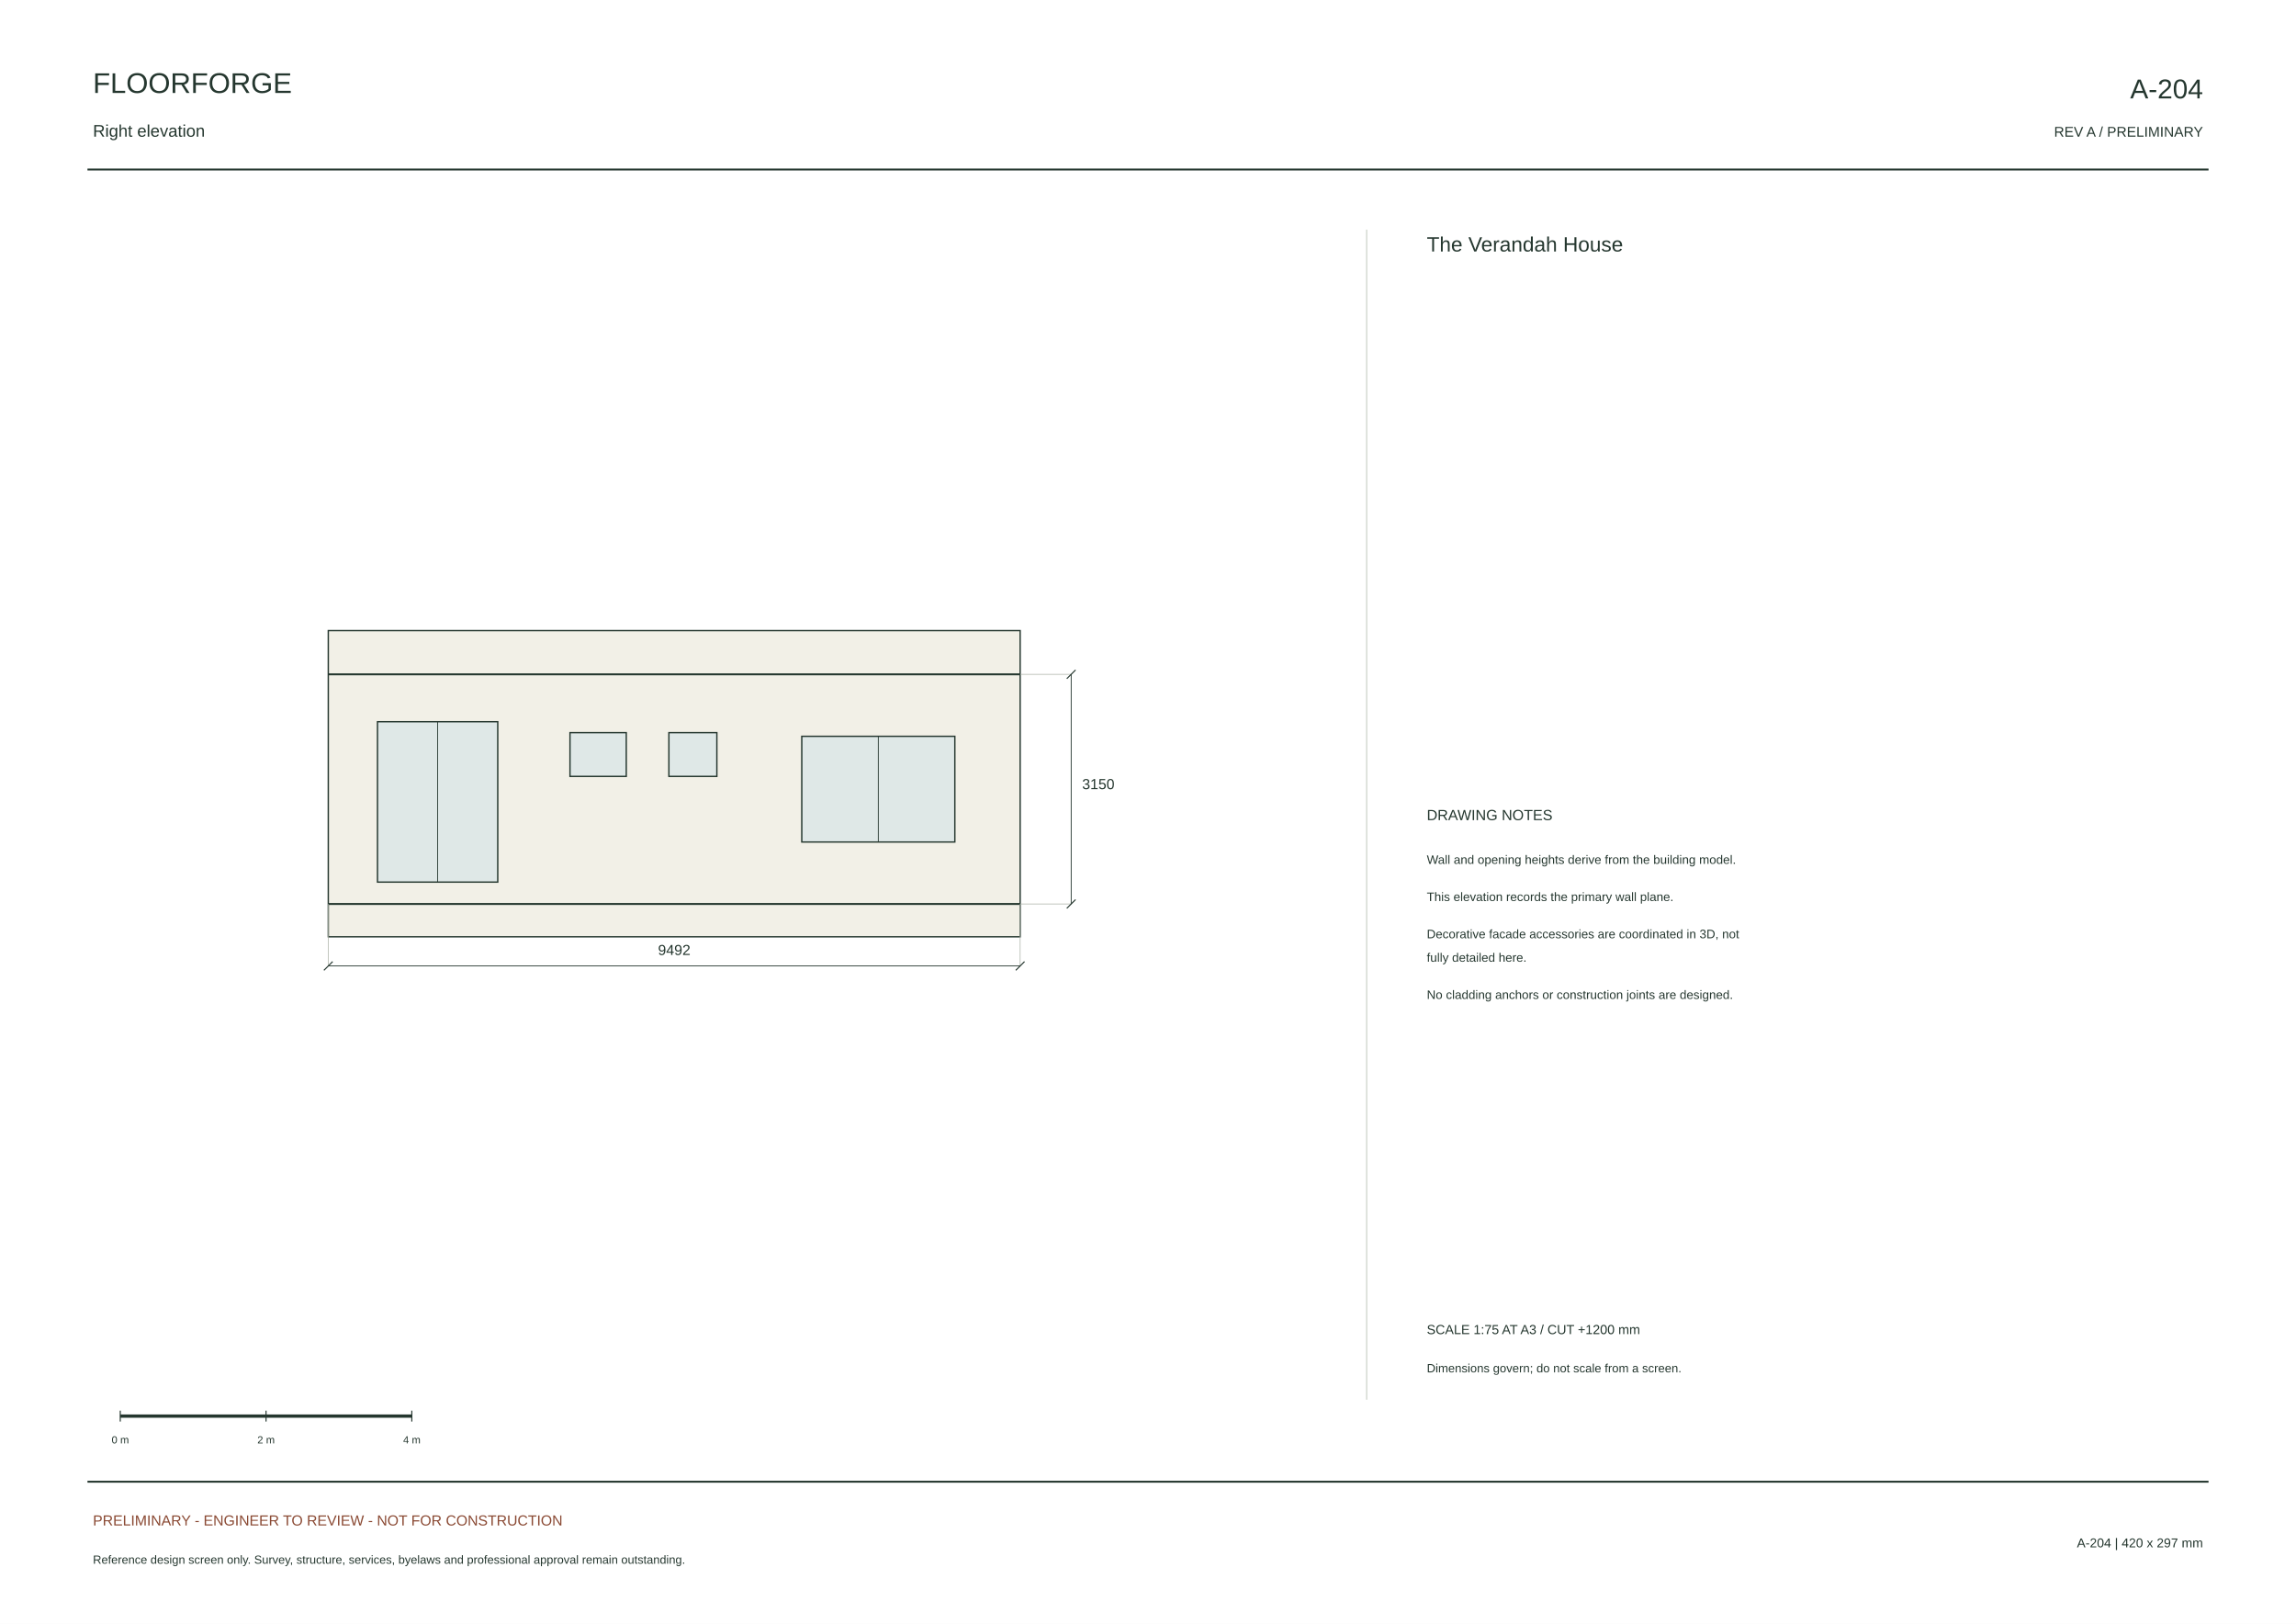
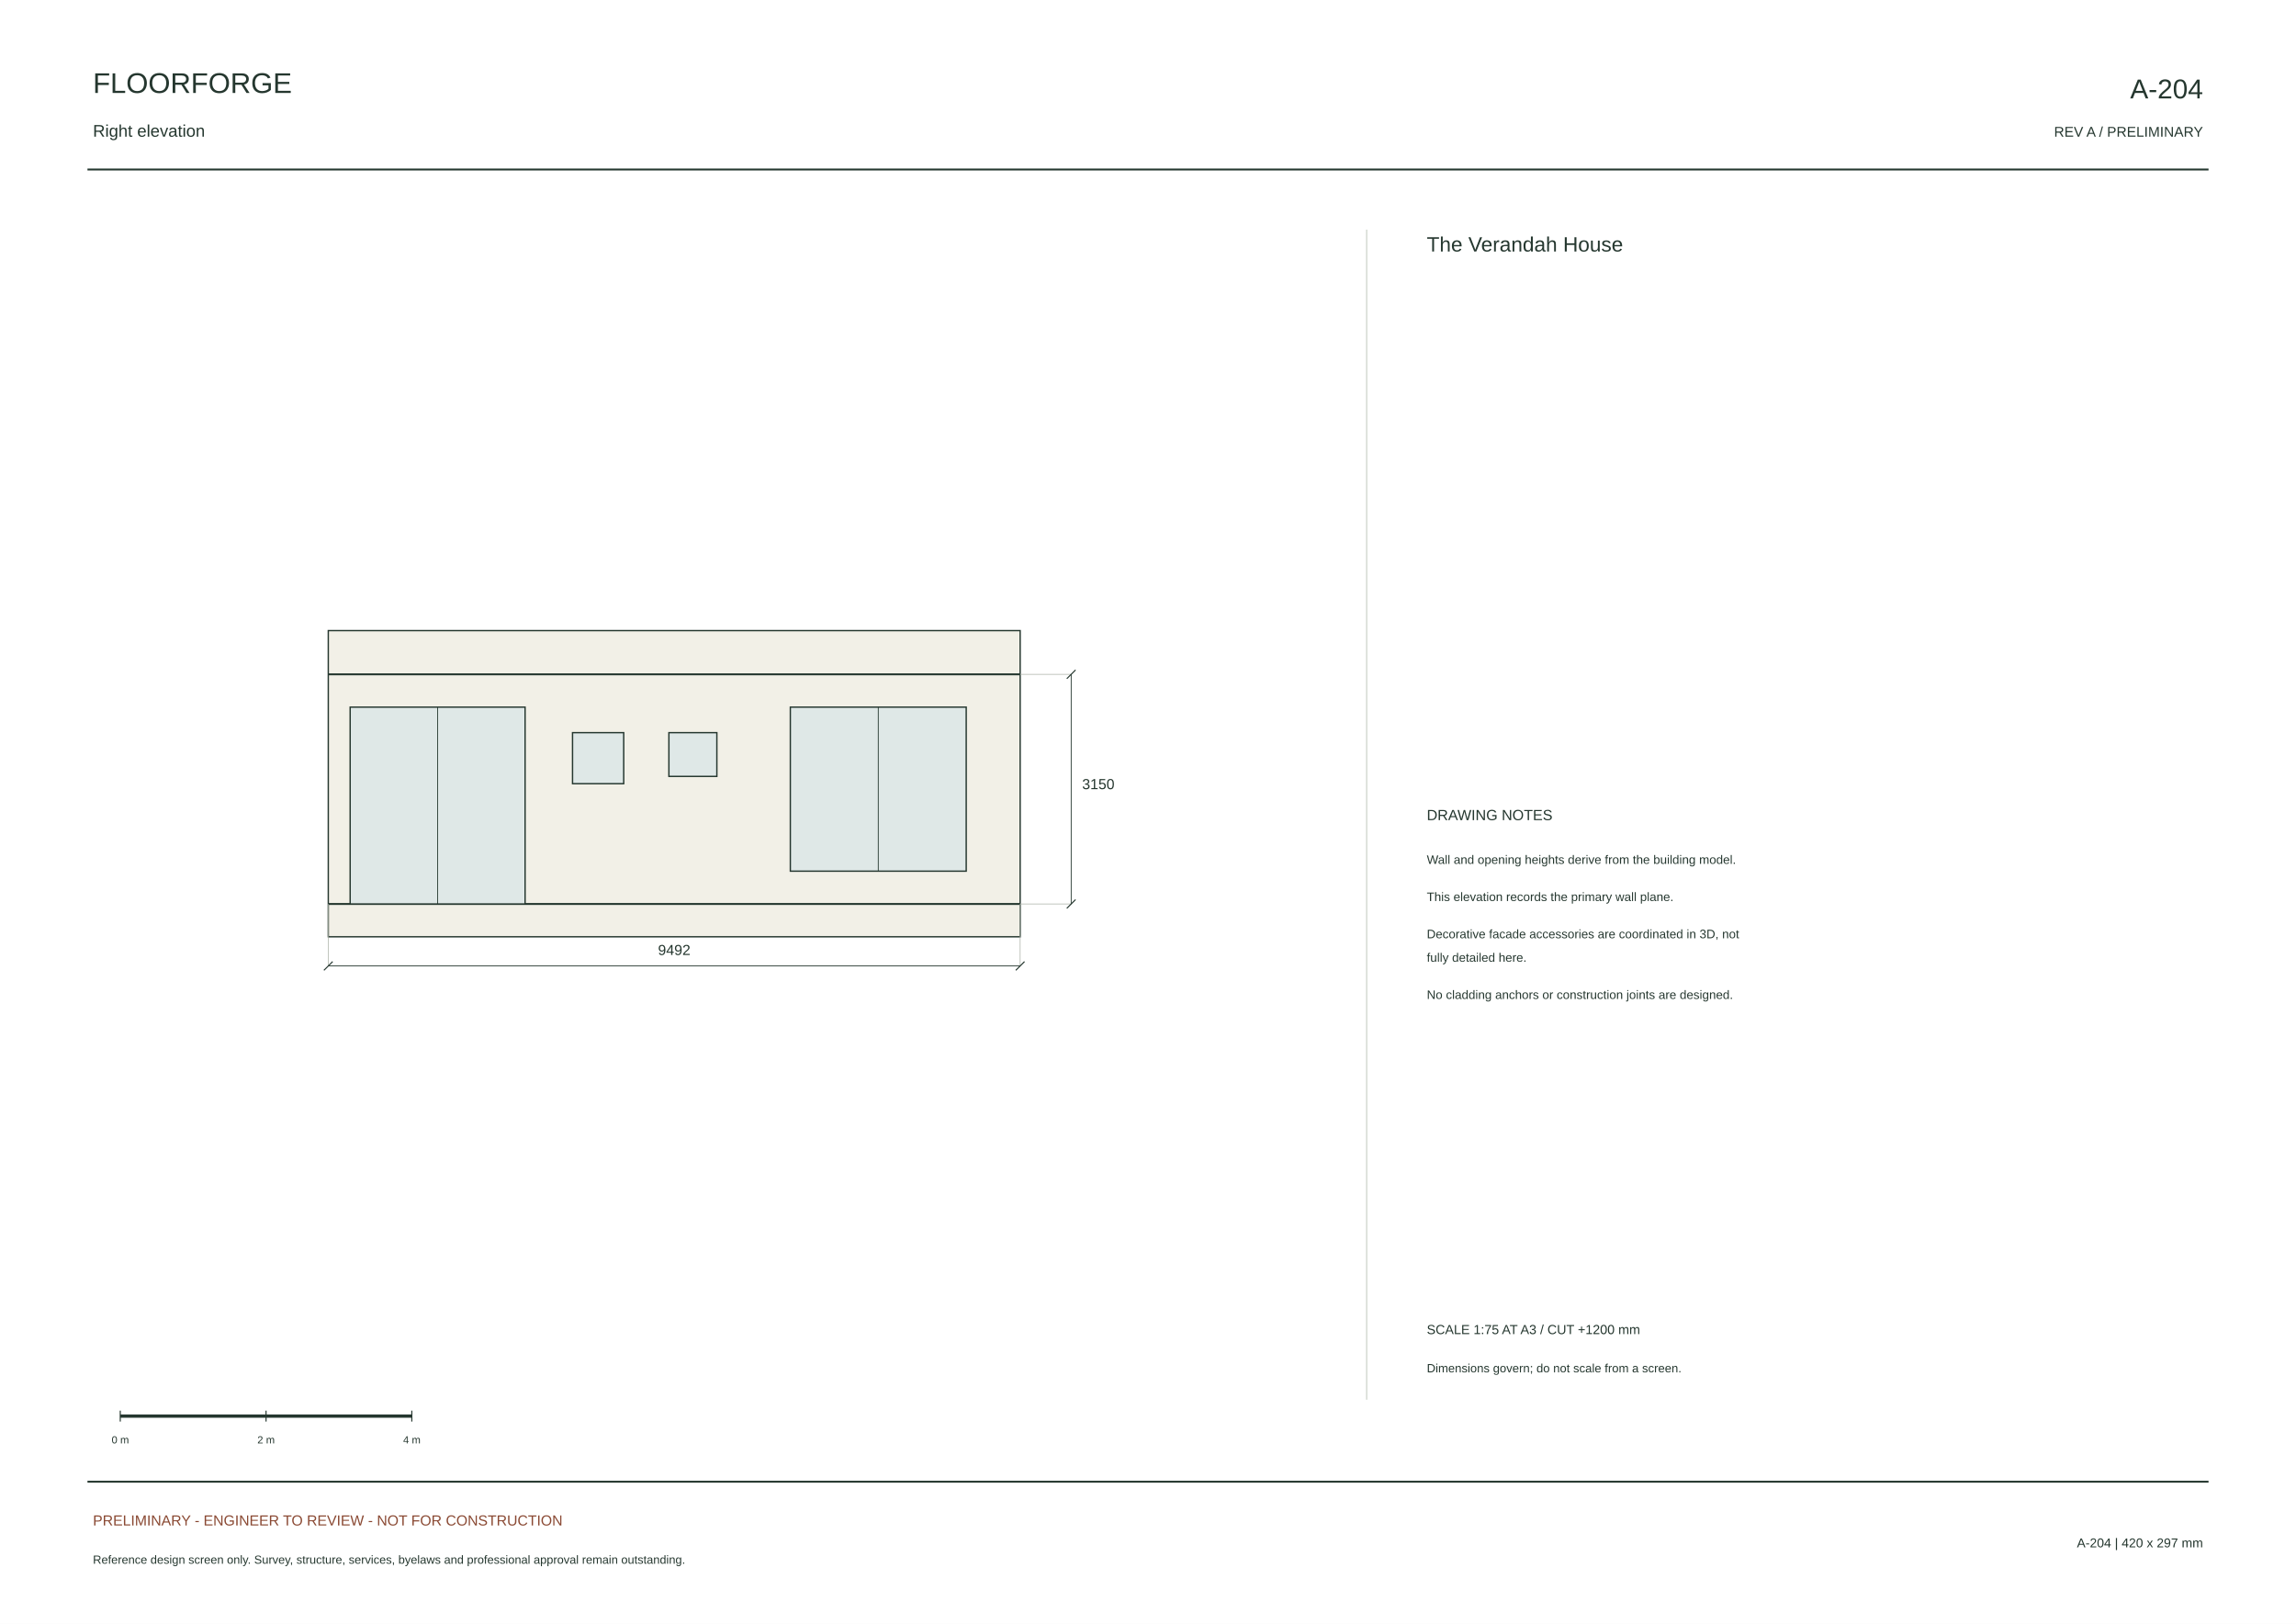
<svg xmlns="http://www.w3.org/2000/svg" width="420mm" height="297mm" viewBox="0 0 420 297">
  <rect width="420" height="297" fill="white" />
  <g font-family="Arial,Helvetica,sans-serif">
    <path d="M 16 31 H 404 M 16 271 H 404" stroke="#25372f" stroke-width=".35" />
    <text x="17" y="17" fill="#25372f" font-size="5.2" text-anchor="start">FLOORFORGE</text>
    <text x="17" y="25" fill="#25372f" font-size="3.1" text-anchor="start">Right elevation</text>
    <text x="403" y="18" fill="#25372f" font-size="5" text-anchor="end">A-204</text>
    <text x="403" y="25" fill="#25372f" font-size="2.6" text-anchor="end">REV A / PRELIMINARY</text>
    <polygon points="60.053,171.333 186.613,171.333 186.613,115.333 60.053,115.333" fill="#f2f0e7" stroke="#25372f" stroke-width="0.25" />
    <path d="M 60.053 165.333 L 186.613 165.333" fill="none" stroke="#25372f" stroke-width="0.35" />
    <path d="M 60.053 123.333 L 186.613 123.333" fill="none" stroke="#25372f" stroke-width="0.35" />
-     <polygon points="69.053,161.333 91.053,161.333 91.053,132 69.053,132" fill="#dfe8e7" stroke="#25372f" stroke-width="0.25" />
-     <path d="M 80.053 161.333 L 80.053 132" fill="none" stroke="#25372f" stroke-width="0.15" />
-     <polygon points="104.267,142 114.56,142 114.56,134 104.267,134" fill="#dfe8e7" stroke="#25372f" stroke-width="0.25" />
+     <polygon points="64.053,165.333 96.053,165.333 96.053,129.333 64.053,129.333" fill="#dfe8e7" stroke="#25372f" stroke-width="0.25" />
+     <path d="M 80.053 165.333 L 80.053 129.333" fill="none" stroke="#25372f" stroke-width="0.15" />
+     <polygon points="104.733,143.333 114.093,143.333 114.093,134 104.733,134" fill="#dfe8e7" stroke="#25372f" stroke-width="0.25" />
    <polygon points="122.36,142 131.133,142 131.133,134 122.36,134" fill="#dfe8e7" stroke="#25372f" stroke-width="0.25" />
-     <polygon points="146.667,154 174.667,154 174.667,134.667 146.667,134.667" fill="#dfe8e7" stroke="#25372f" stroke-width="0.25" />
-     <path d="M 160.667 154 L 160.667 134.667" fill="none" stroke="#25372f" stroke-width="0.15" />
+     <polygon points="144.573,159.333 176.747,159.333 176.747,129.333 144.573,129.333" fill="#dfe8e7" stroke="#25372f" stroke-width="0.25" />
+     <path d="M 160.66 159.333 L 160.66 129.333" fill="none" stroke="#25372f" stroke-width="0.15" />
    <path d="M 60.053 165.333 L 60.053 176.667" fill="none" stroke="#a8afa4" stroke-width="0.12" />
    <path d="M 186.613 165.333 L 186.613 176.667" fill="none" stroke="#a8afa4" stroke-width="0.12" />
    <path d="M 60.053 176.667 L 186.613 176.667" fill="none" stroke="#25372f" stroke-width="0.15" />
    <path d="M 59.253 177.467 L 60.853 175.867" fill="none" stroke="#25372f" stroke-width="0.2" />
    <path d="M 185.813 177.467 L 187.413 175.867" fill="none" stroke="#25372f" stroke-width="0.2" />
    <text x="123.333" y="174.667" fill="#25372f" font-size="2.667" text-anchor="middle">9492</text>
    <path d="M 186.613 165.333 L 195.947 165.333" fill="none" stroke="#a8afa4" stroke-width="0.12" />
    <path d="M 186.613 123.333 L 195.947 123.333" fill="none" stroke="#a8afa4" stroke-width="0.12" />
    <path d="M 195.947 165.333 L 195.947 123.333" fill="none" stroke="#25372f" stroke-width="0.15" />
    <path d="M 195.147 166.133 L 196.747 164.533" fill="none" stroke="#25372f" stroke-width="0.2" />
    <path d="M 195.147 124.133 L 196.747 122.533" fill="none" stroke="#25372f" stroke-width="0.2" />
    <text x="197.947" y="144.333" fill="#25372f" font-size="2.667" text-anchor="start">3150</text>
    <path d="M 250 42 V 256" stroke="#c9d0c7" stroke-width=".2" />
    <text x="261" y="46" fill="#25372f" font-size="3.8" text-anchor="start">The Verandah House</text>
    <text x="261" y="150" fill="#25372f" font-size="2.7" text-anchor="start">DRAWING NOTES</text>
    <text x="261" y="158" fill="#25372f" font-size="2.25" text-anchor="start">Wall and opening heights derive from the building model.</text>
    <text x="261" y="164.8" fill="#25372f" font-size="2.25" text-anchor="start">This elevation records the primary wall plane.</text>
    <text x="261" y="171.6" fill="#25372f" font-size="2.25" text-anchor="start">Decorative facade accessories are coordinated in 3D, not</text>
    <text x="261" y="175.9" fill="#25372f" font-size="2.25" text-anchor="start">fully detailed here.</text>
    <text x="261" y="182.7" fill="#25372f" font-size="2.25" text-anchor="start">No cladding anchors or construction joints are designed.</text>
    <text x="261" y="244" fill="#25372f" font-size="2.4" text-anchor="start">SCALE 1:75 AT A3 / CUT +1200 mm</text>
    <text x="261" y="251" fill="#25372f" font-size="2.2" text-anchor="start">Dimensions govern; do not scale from a screen.</text>
    <path d="M 22 259 H 75.333" stroke="#25372f" stroke-width=".6" />
    <path d="M 22.0 258 V 260" stroke="#25372f" stroke-width=".2" />
    <text x="22" y="264" fill="#25372f" font-size="1.9" text-anchor="middle">0 m</text>
    <path d="M 48.667 258 V 260" stroke="#25372f" stroke-width=".2" />
    <text x="48.667" y="264" fill="#25372f" font-size="1.9" text-anchor="middle">2 m</text>
    <path d="M 75.333 258 V 260" stroke="#25372f" stroke-width=".2" />
    <text x="75.333" y="264" fill="#25372f" font-size="1.9" text-anchor="middle">4 m</text>
    <text x="17" y="279" fill="#8a4933" font-size="2.65" text-anchor="start">PRELIMINARY - ENGINEER TO REVIEW - NOT FOR CONSTRUCTION</text>
    <text x="17" y="286" fill="#25372f" font-size="2.15" text-anchor="start">Reference design screen only. Survey, structure, services, byelaws and professional approval remain outstanding.</text>
    <text x="403" y="283" fill="#25372f" font-size="2.35" text-anchor="end">A-204  |  420 x 297 mm</text>
  </g>
</svg>
